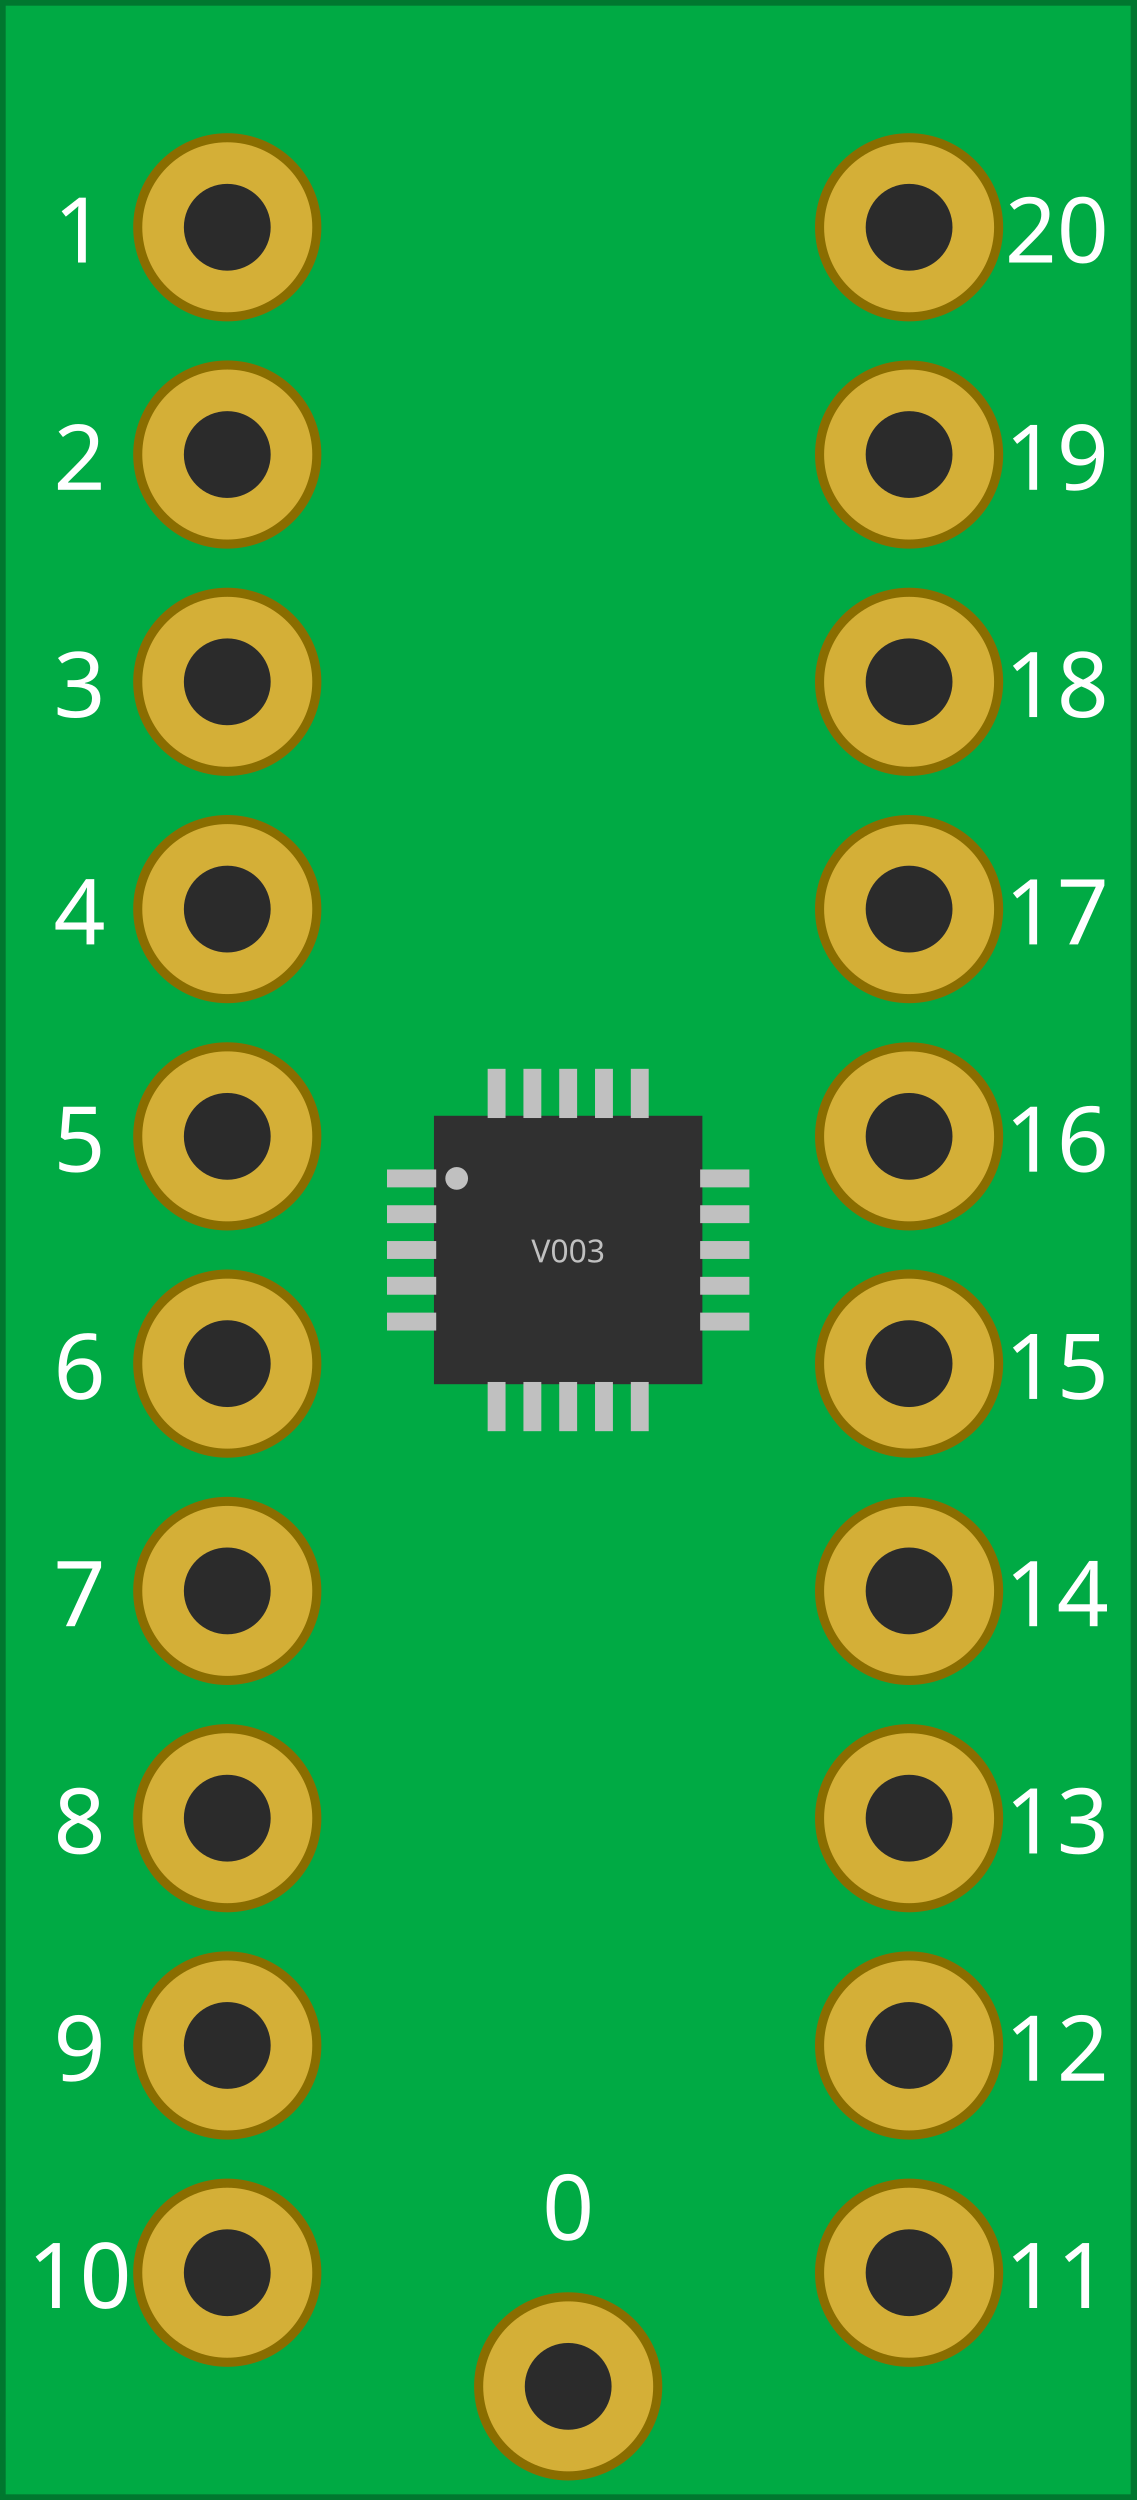
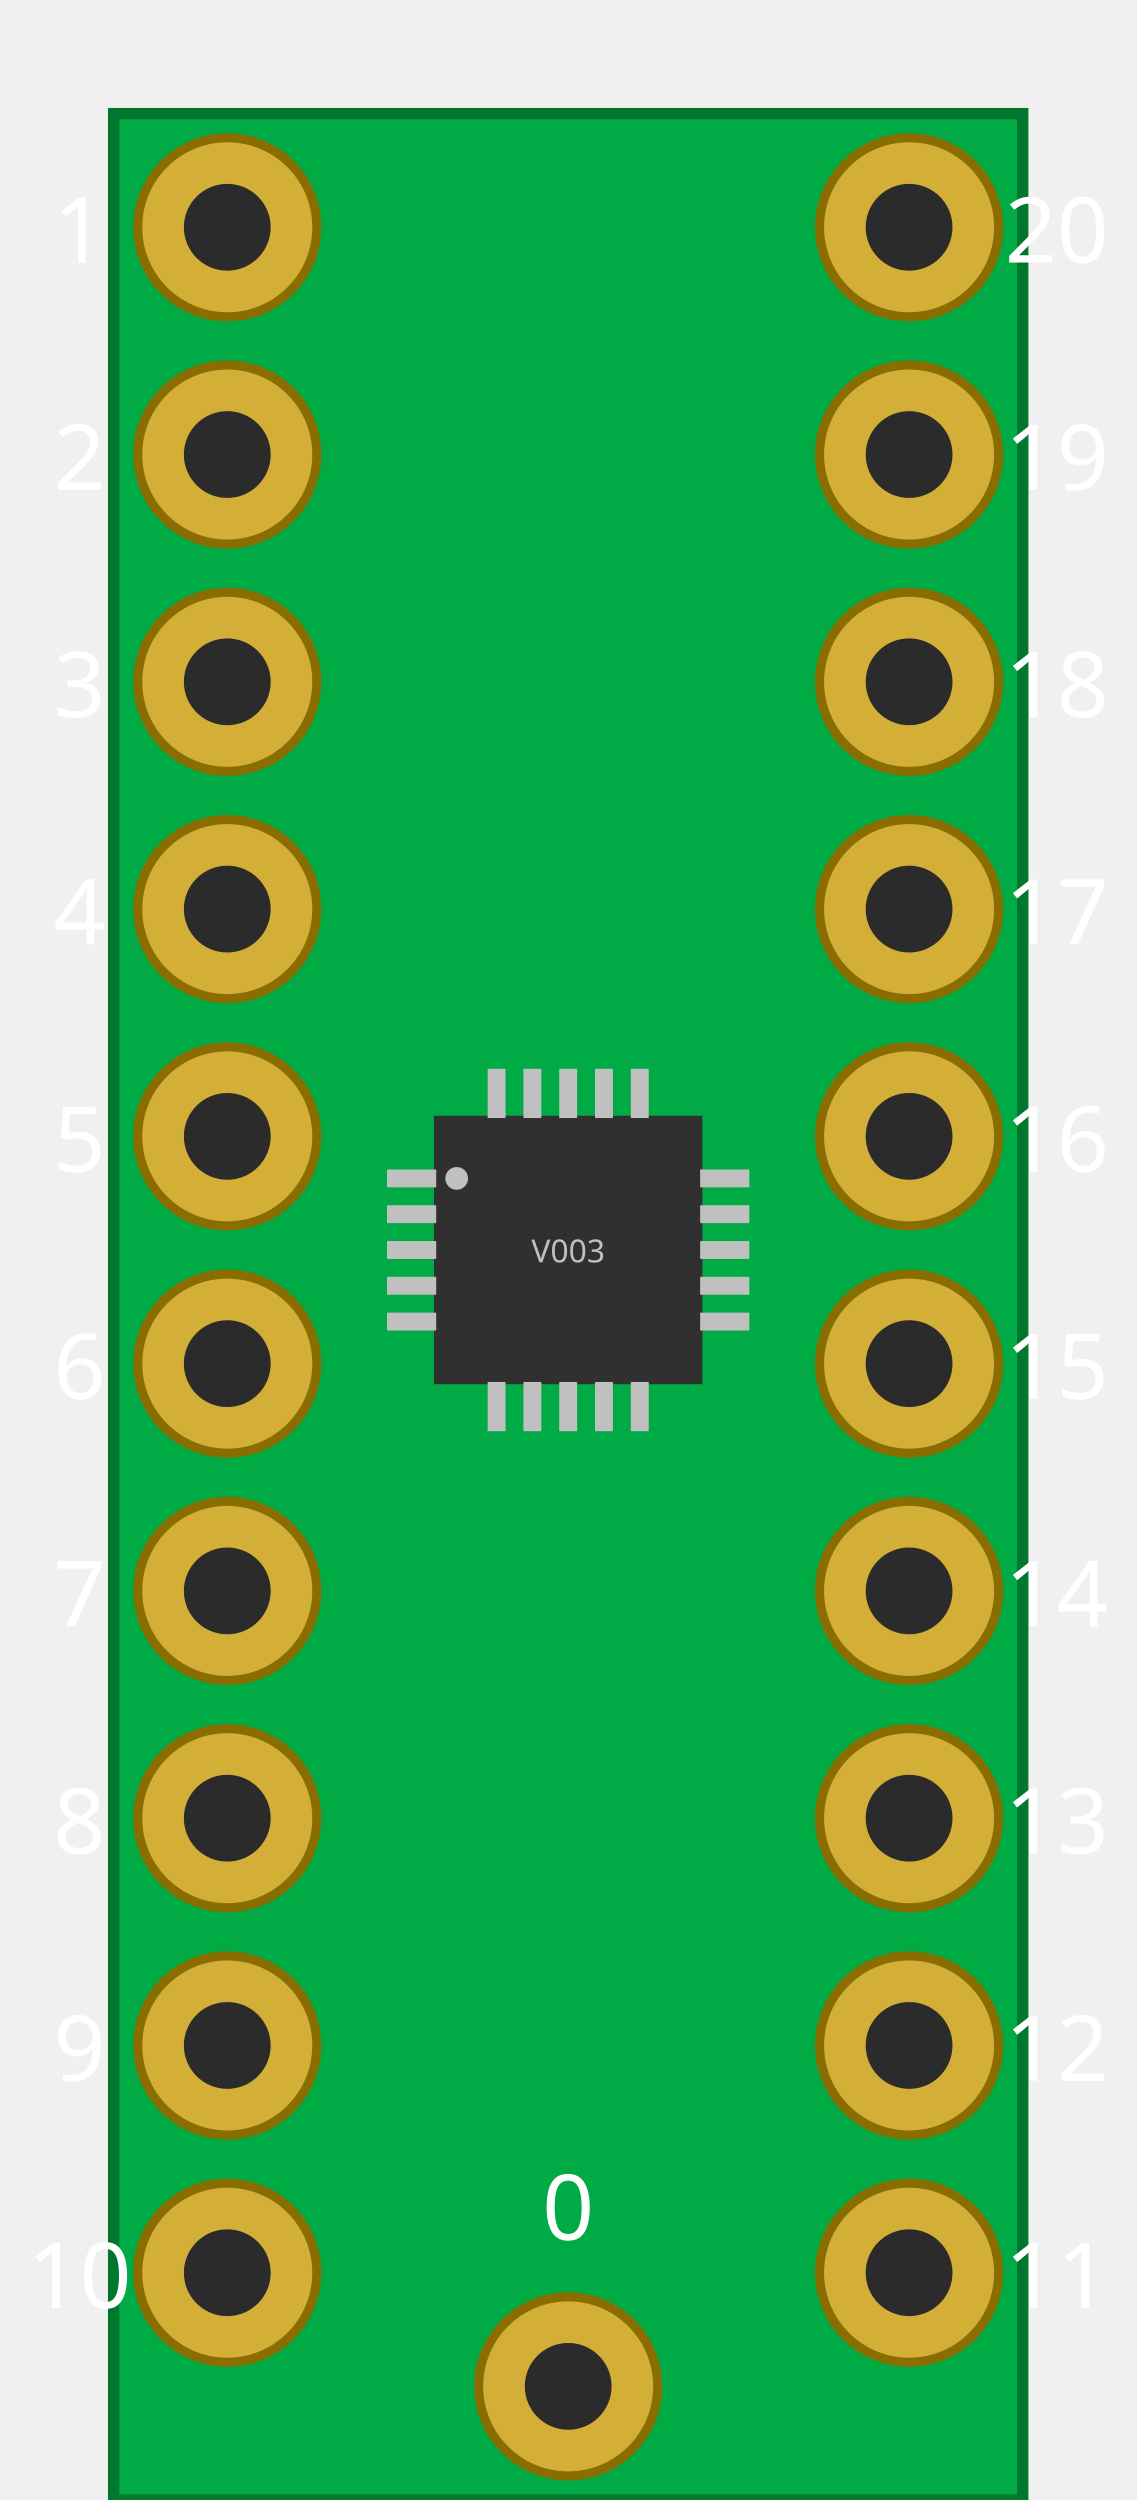
<svg xmlns="http://www.w3.org/2000/svg" width="12.70mm" height="27.94mm" viewBox="0 0 500 1100">
  <g id="breadboard">
-     <rect x="0" y="0" width="500" height="1100" fill="#00aa44" stroke="#00772f" stroke-width="5" />
+     <rect x="50" y="50" width="400" height="1050" fill="#00aa44" stroke="#00772f" stroke-width="5" />
    <rect x="190.94" y="490.94" width="118.11" height="118.11" fill="#303030" stroke="none" />
    <rect x="170.28" y="514.57" width="21.65" height="7.87" fill="#c0c0c0" stroke="none" />
    <rect x="170.28" y="530.31" width="21.65" height="7.87" fill="#c0c0c0" stroke="none" />
    <rect x="170.28" y="546.06" width="21.65" height="7.87" fill="#c0c0c0" stroke="none" />
    <rect x="170.28" y="561.81" width="21.65" height="7.87" fill="#c0c0c0" stroke="none" />
    <rect x="170.28" y="577.56" width="21.65" height="7.87" fill="#c0c0c0" stroke="none" />
    <rect x="214.57" y="608.07" width="7.87" height="21.65" fill="#c0c0c0" stroke="none" />
    <rect x="230.31" y="608.07" width="7.87" height="21.65" fill="#c0c0c0" stroke="none" />
    <rect x="246.06" y="608.07" width="7.87" height="21.65" fill="#c0c0c0" stroke="none" />
    <rect x="261.81" y="608.07" width="7.87" height="21.65" fill="#c0c0c0" stroke="none" />
    <rect x="277.56" y="608.07" width="7.87" height="21.65" fill="#c0c0c0" stroke="none" />
    <rect x="308.07" y="577.56" width="21.65" height="7.87" fill="#c0c0c0" stroke="none" />
    <rect x="308.07" y="561.81" width="21.65" height="7.87" fill="#c0c0c0" stroke="none" />
    <rect x="308.07" y="546.06" width="21.65" height="7.87" fill="#c0c0c0" stroke="none" />
    <rect x="308.07" y="530.31" width="21.65" height="7.87" fill="#c0c0c0" stroke="none" />
    <rect x="308.07" y="514.57" width="21.65" height="7.87" fill="#c0c0c0" stroke="none" />
    <rect x="277.56" y="470.28" width="7.87" height="21.65" fill="#c0c0c0" stroke="none" />
    <rect x="261.81" y="470.28" width="7.87" height="21.65" fill="#c0c0c0" stroke="none" />
    <rect x="246.06" y="470.28" width="7.87" height="21.65" fill="#c0c0c0" stroke="none" />
    <rect x="230.31" y="470.28" width="7.87" height="21.65" fill="#c0c0c0" stroke="none" />
    <rect x="214.57" y="470.28" width="7.87" height="21.65" fill="#c0c0c0" stroke="none" />
    <circle cx="200.94" cy="518.50" r="5.0" fill="#c0c0c0" stroke="none" />
    <text x="250" y="550.00" font-size="14" fill="#c0c0c0" text-anchor="middle" dominant-baseline="central" font-family="DroidSans">V003</text>
    <circle id="connector0pin" connectorname="PD7" cx="100.0" cy="100.0" r="39.4" fill="#d4af37" stroke="#8a6d00" stroke-width="4" />
    <circle cx="100.0" cy="100.0" r="19.1" fill="#2b2b2b" stroke="none" />
    <text x="35.0" y="100.0" font-size="40" fill="#ffffff" text-anchor="middle" dominant-baseline="central" font-family="DroidSans">1</text>
    <circle id="connector1pin" connectorname="PA1" cx="100.0" cy="200.0" r="39.4" fill="#d4af37" stroke="#8a6d00" stroke-width="4" />
    <circle cx="100.0" cy="200.0" r="19.1" fill="#2b2b2b" stroke="none" />
    <text x="35.0" y="200.0" font-size="40" fill="#ffffff" text-anchor="middle" dominant-baseline="central" font-family="DroidSans">2</text>
    <circle id="connector2pin" connectorname="PA2" cx="100.0" cy="300.0" r="39.4" fill="#d4af37" stroke="#8a6d00" stroke-width="4" />
    <circle cx="100.0" cy="300.0" r="19.1" fill="#2b2b2b" stroke="none" />
    <text x="35.0" y="300.0" font-size="40" fill="#ffffff" text-anchor="middle" dominant-baseline="central" font-family="DroidSans">3</text>
    <circle id="connector3pin" connectorname="VSS" cx="100.0" cy="400.0" r="39.4" fill="#d4af37" stroke="#8a6d00" stroke-width="4" />
    <circle cx="100.0" cy="400.0" r="19.1" fill="#2b2b2b" stroke="none" />
    <text x="35.0" y="400.0" font-size="40" fill="#ffffff" text-anchor="middle" dominant-baseline="central" font-family="DroidSans">4</text>
    <circle id="connector4pin" connectorname="PD0" cx="100.0" cy="500.0" r="39.4" fill="#d4af37" stroke="#8a6d00" stroke-width="4" />
    <circle cx="100.0" cy="500.0" r="19.1" fill="#2b2b2b" stroke="none" />
    <text x="35.0" y="500.0" font-size="40" fill="#ffffff" text-anchor="middle" dominant-baseline="central" font-family="DroidSans">5</text>
    <circle id="connector5pin" connectorname="VDD" cx="100.0" cy="600.0" r="39.4" fill="#d4af37" stroke="#8a6d00" stroke-width="4" />
    <circle cx="100.0" cy="600.0" r="19.1" fill="#2b2b2b" stroke="none" />
    <text x="35.0" y="600.0" font-size="40" fill="#ffffff" text-anchor="middle" dominant-baseline="central" font-family="DroidSans">6</text>
    <circle id="connector6pin" connectorname="PC0" cx="100.0" cy="700.0" r="39.4" fill="#d4af37" stroke="#8a6d00" stroke-width="4" />
    <circle cx="100.0" cy="700.0" r="19.1" fill="#2b2b2b" stroke="none" />
    <text x="35.0" y="700.0" font-size="40" fill="#ffffff" text-anchor="middle" dominant-baseline="central" font-family="DroidSans">7</text>
    <circle id="connector7pin" connectorname="PC1" cx="100.0" cy="800.0" r="39.4" fill="#d4af37" stroke="#8a6d00" stroke-width="4" />
    <circle cx="100.0" cy="800.0" r="19.1" fill="#2b2b2b" stroke="none" />
    <text x="35.0" y="800.0" font-size="40" fill="#ffffff" text-anchor="middle" dominant-baseline="central" font-family="DroidSans">8</text>
    <circle id="connector8pin" connectorname="PC2" cx="100.0" cy="900.0" r="39.4" fill="#d4af37" stroke="#8a6d00" stroke-width="4" />
    <circle cx="100.0" cy="900.0" r="19.1" fill="#2b2b2b" stroke="none" />
    <text x="35.0" y="900.0" font-size="40" fill="#ffffff" text-anchor="middle" dominant-baseline="central" font-family="DroidSans">9</text>
    <circle id="connector9pin" connectorname="PC3" cx="100.0" cy="1000.0" r="39.4" fill="#d4af37" stroke="#8a6d00" stroke-width="4" />
    <circle cx="100.0" cy="1000.0" r="19.1" fill="#2b2b2b" stroke="none" />
    <text x="35.0" y="1000.0" font-size="40" fill="#ffffff" text-anchor="middle" dominant-baseline="central" font-family="DroidSans">10</text>
    <circle id="connector19pin" connectorname="PD6" cx="400.0" cy="100.0" r="39.4" fill="#d4af37" stroke="#8a6d00" stroke-width="4" />
    <circle cx="400.0" cy="100.0" r="19.1" fill="#2b2b2b" stroke="none" />
    <text x="465.0" y="100.0" font-size="40" fill="#ffffff" text-anchor="middle" dominant-baseline="central" font-family="DroidSans">20</text>
    <circle id="connector18pin" connectorname="PD5" cx="400.0" cy="200.0" r="39.4" fill="#d4af37" stroke="#8a6d00" stroke-width="4" />
    <circle cx="400.0" cy="200.0" r="19.1" fill="#2b2b2b" stroke="none" />
    <text x="465.0" y="200.0" font-size="40" fill="#ffffff" text-anchor="middle" dominant-baseline="central" font-family="DroidSans">19</text>
    <circle id="connector17pin" connectorname="PD4" cx="400.0" cy="300.0" r="39.4" fill="#d4af37" stroke="#8a6d00" stroke-width="4" />
    <circle cx="400.0" cy="300.0" r="19.1" fill="#2b2b2b" stroke="none" />
    <text x="465.0" y="300.0" font-size="40" fill="#ffffff" text-anchor="middle" dominant-baseline="central" font-family="DroidSans">18</text>
    <circle id="connector16pin" connectorname="PD3" cx="400.0" cy="400.0" r="39.4" fill="#d4af37" stroke="#8a6d00" stroke-width="4" />
    <circle cx="400.0" cy="400.0" r="19.1" fill="#2b2b2b" stroke="none" />
    <text x="465.0" y="400.0" font-size="40" fill="#ffffff" text-anchor="middle" dominant-baseline="central" font-family="DroidSans">17</text>
    <circle id="connector15pin" connectorname="PD2" cx="400.0" cy="500.0" r="39.4" fill="#d4af37" stroke="#8a6d00" stroke-width="4" />
    <circle cx="400.0" cy="500.0" r="19.1" fill="#2b2b2b" stroke="none" />
    <text x="465.0" y="500.0" font-size="40" fill="#ffffff" text-anchor="middle" dominant-baseline="central" font-family="DroidSans">16</text>
    <circle id="connector14pin" connectorname="PD1" cx="400.0" cy="600.0" r="39.4" fill="#d4af37" stroke="#8a6d00" stroke-width="4" />
    <circle cx="400.0" cy="600.0" r="19.1" fill="#2b2b2b" stroke="none" />
    <text x="465.0" y="600.0" font-size="40" fill="#ffffff" text-anchor="middle" dominant-baseline="central" font-family="DroidSans">15</text>
    <circle id="connector13pin" connectorname="PC7" cx="400.0" cy="700.0" r="39.4" fill="#d4af37" stroke="#8a6d00" stroke-width="4" />
    <circle cx="400.0" cy="700.0" r="19.1" fill="#2b2b2b" stroke="none" />
    <text x="465.0" y="700.0" font-size="40" fill="#ffffff" text-anchor="middle" dominant-baseline="central" font-family="DroidSans">14</text>
    <circle id="connector12pin" connectorname="PC6" cx="400.0" cy="800.0" r="39.4" fill="#d4af37" stroke="#8a6d00" stroke-width="4" />
    <circle cx="400.0" cy="800.0" r="19.1" fill="#2b2b2b" stroke="none" />
    <text x="465.0" y="800.0" font-size="40" fill="#ffffff" text-anchor="middle" dominant-baseline="central" font-family="DroidSans">13</text>
    <circle id="connector11pin" connectorname="PC5" cx="400.0" cy="900.0" r="39.4" fill="#d4af37" stroke="#8a6d00" stroke-width="4" />
    <circle cx="400.0" cy="900.0" r="19.1" fill="#2b2b2b" stroke="none" />
    <text x="465.0" y="900.0" font-size="40" fill="#ffffff" text-anchor="middle" dominant-baseline="central" font-family="DroidSans">12</text>
    <circle id="connector10pin" connectorname="PC4" cx="400.0" cy="1000.0" r="39.4" fill="#d4af37" stroke="#8a6d00" stroke-width="4" />
    <circle cx="400.0" cy="1000.0" r="19.1" fill="#2b2b2b" stroke="none" />
    <text x="465.0" y="1000.0" font-size="40" fill="#ffffff" text-anchor="middle" dominant-baseline="central" font-family="DroidSans">11</text>
    <circle id="connector20pin" connectorname="EPAD" cx="250.0" cy="1050.0" r="39.4" fill="#d4af37" stroke="#8a6d00" stroke-width="4" />
    <circle cx="250.0" cy="1050.0" r="19.1" fill="#2b2b2b" stroke="none" />
    <text x="250.0" y="970.0" font-size="40" fill="#ffffff" text-anchor="middle" dominant-baseline="central" font-family="DroidSans">0</text>
  </g>
</svg>
